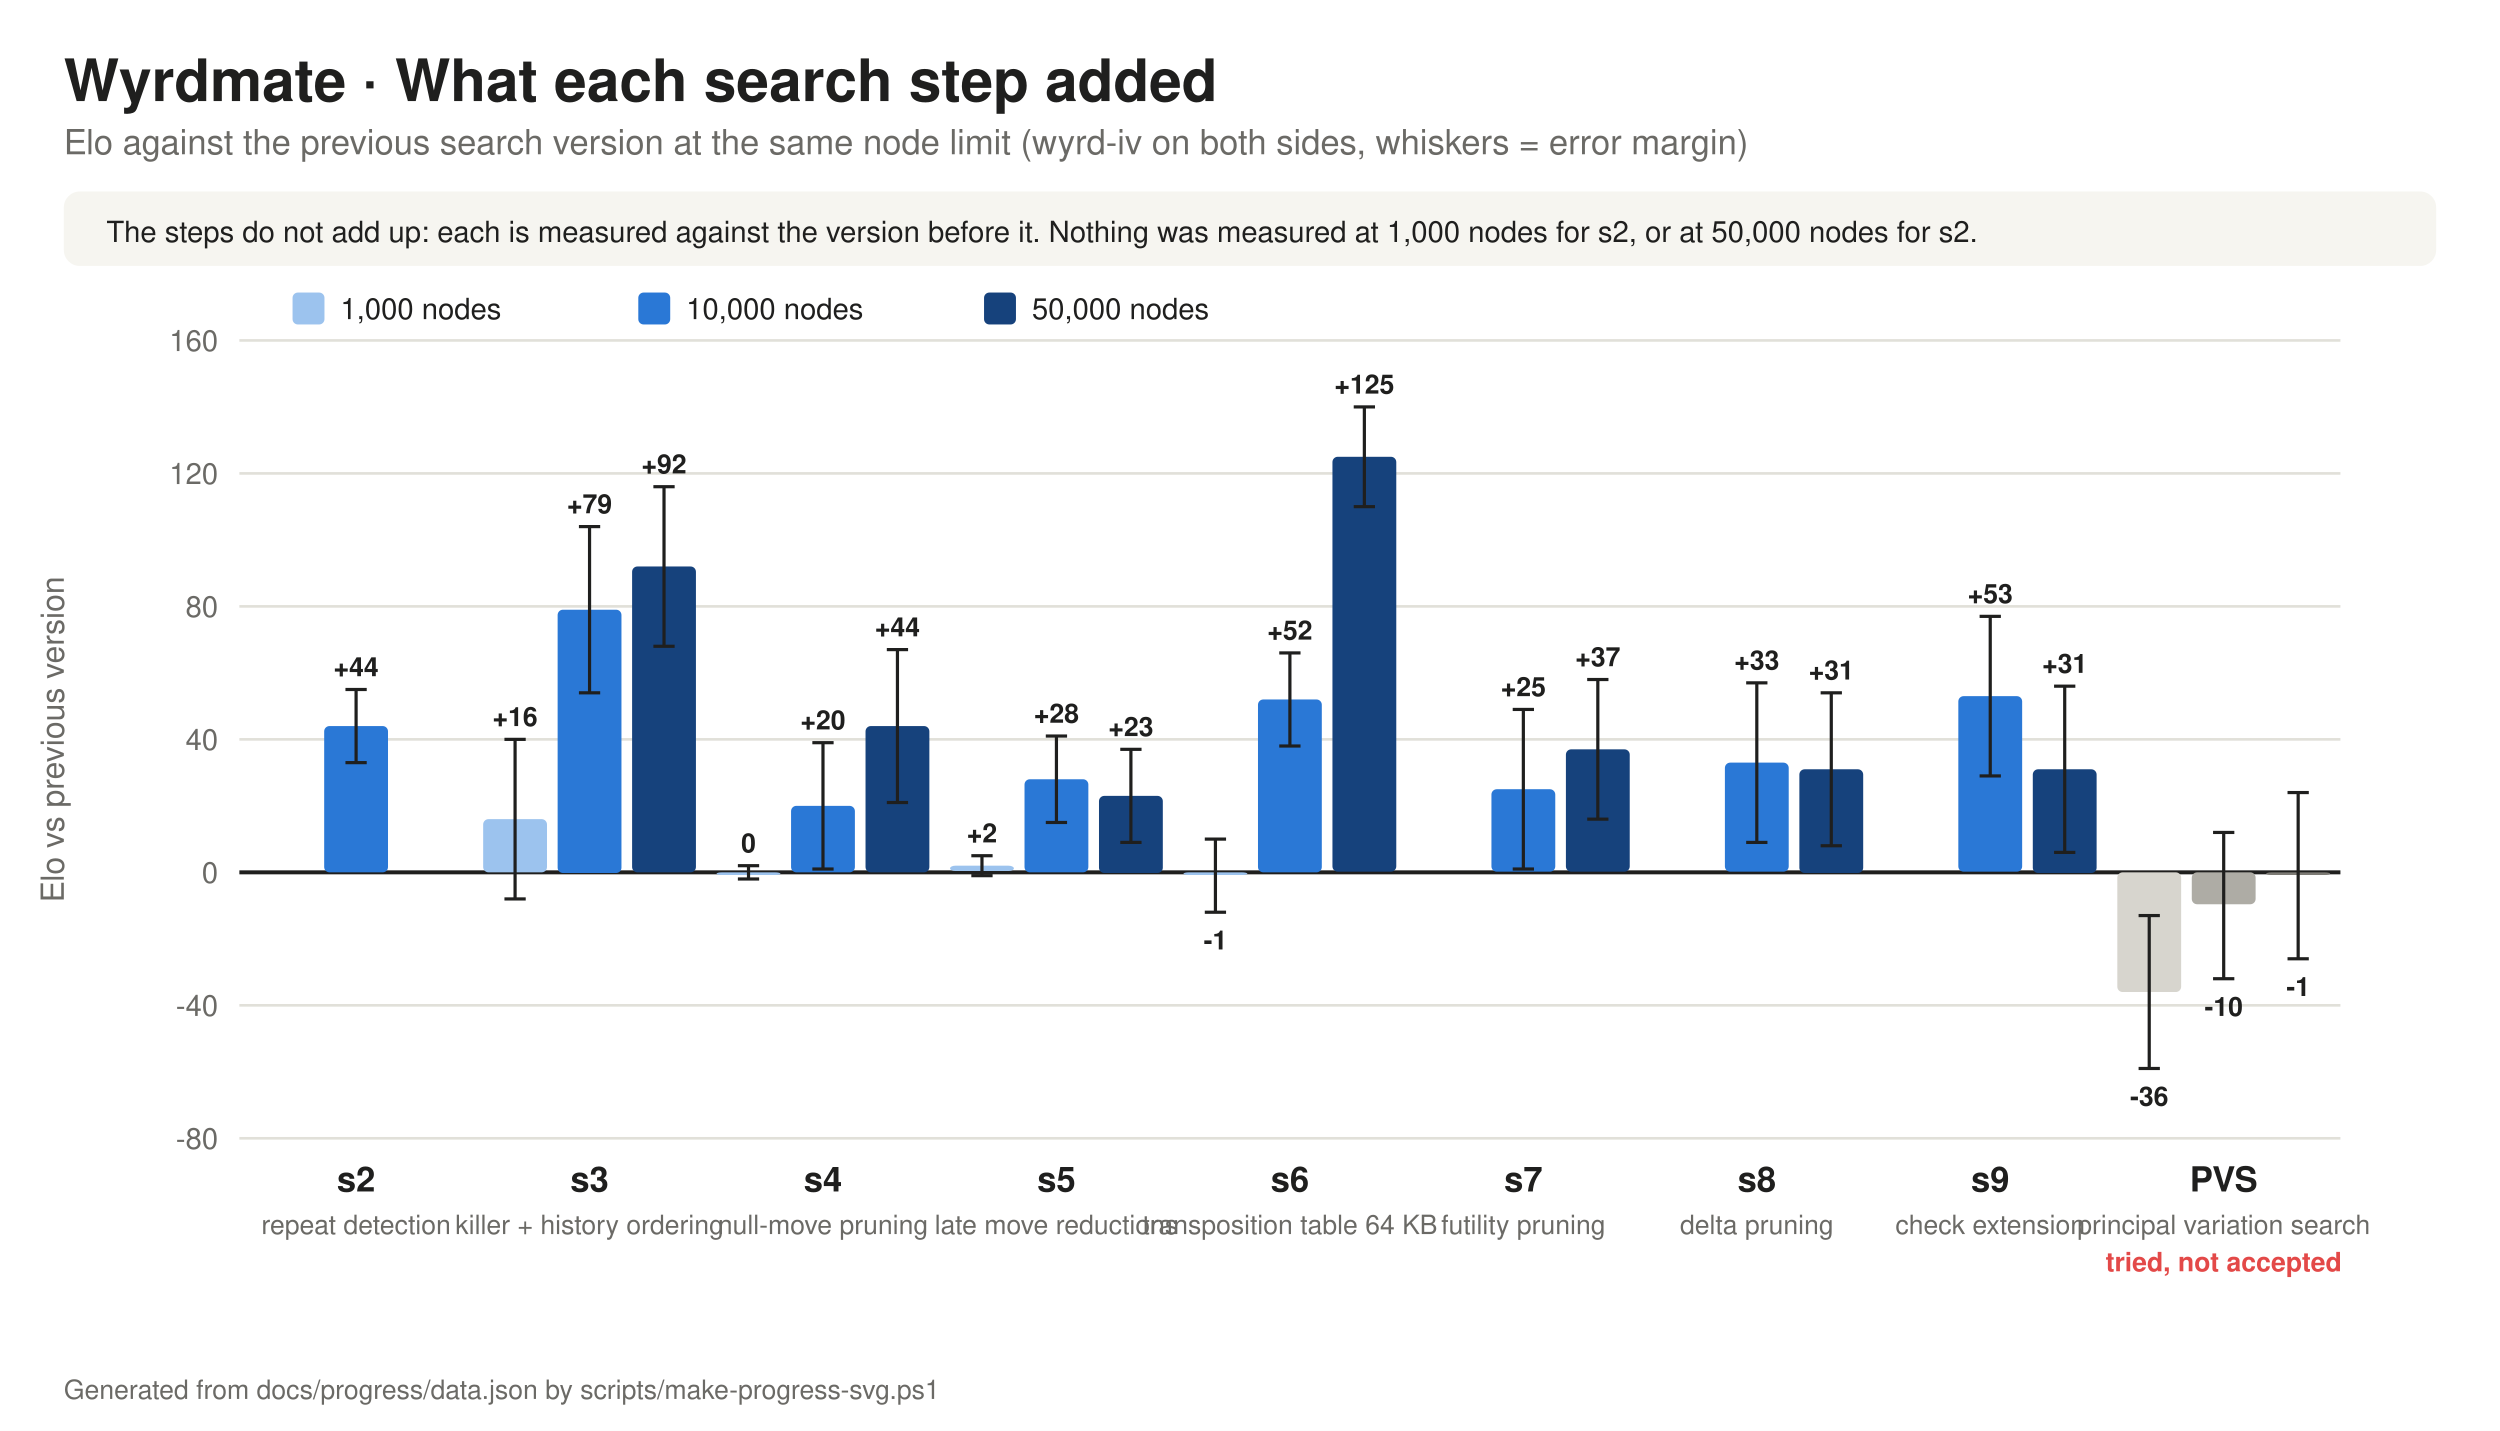
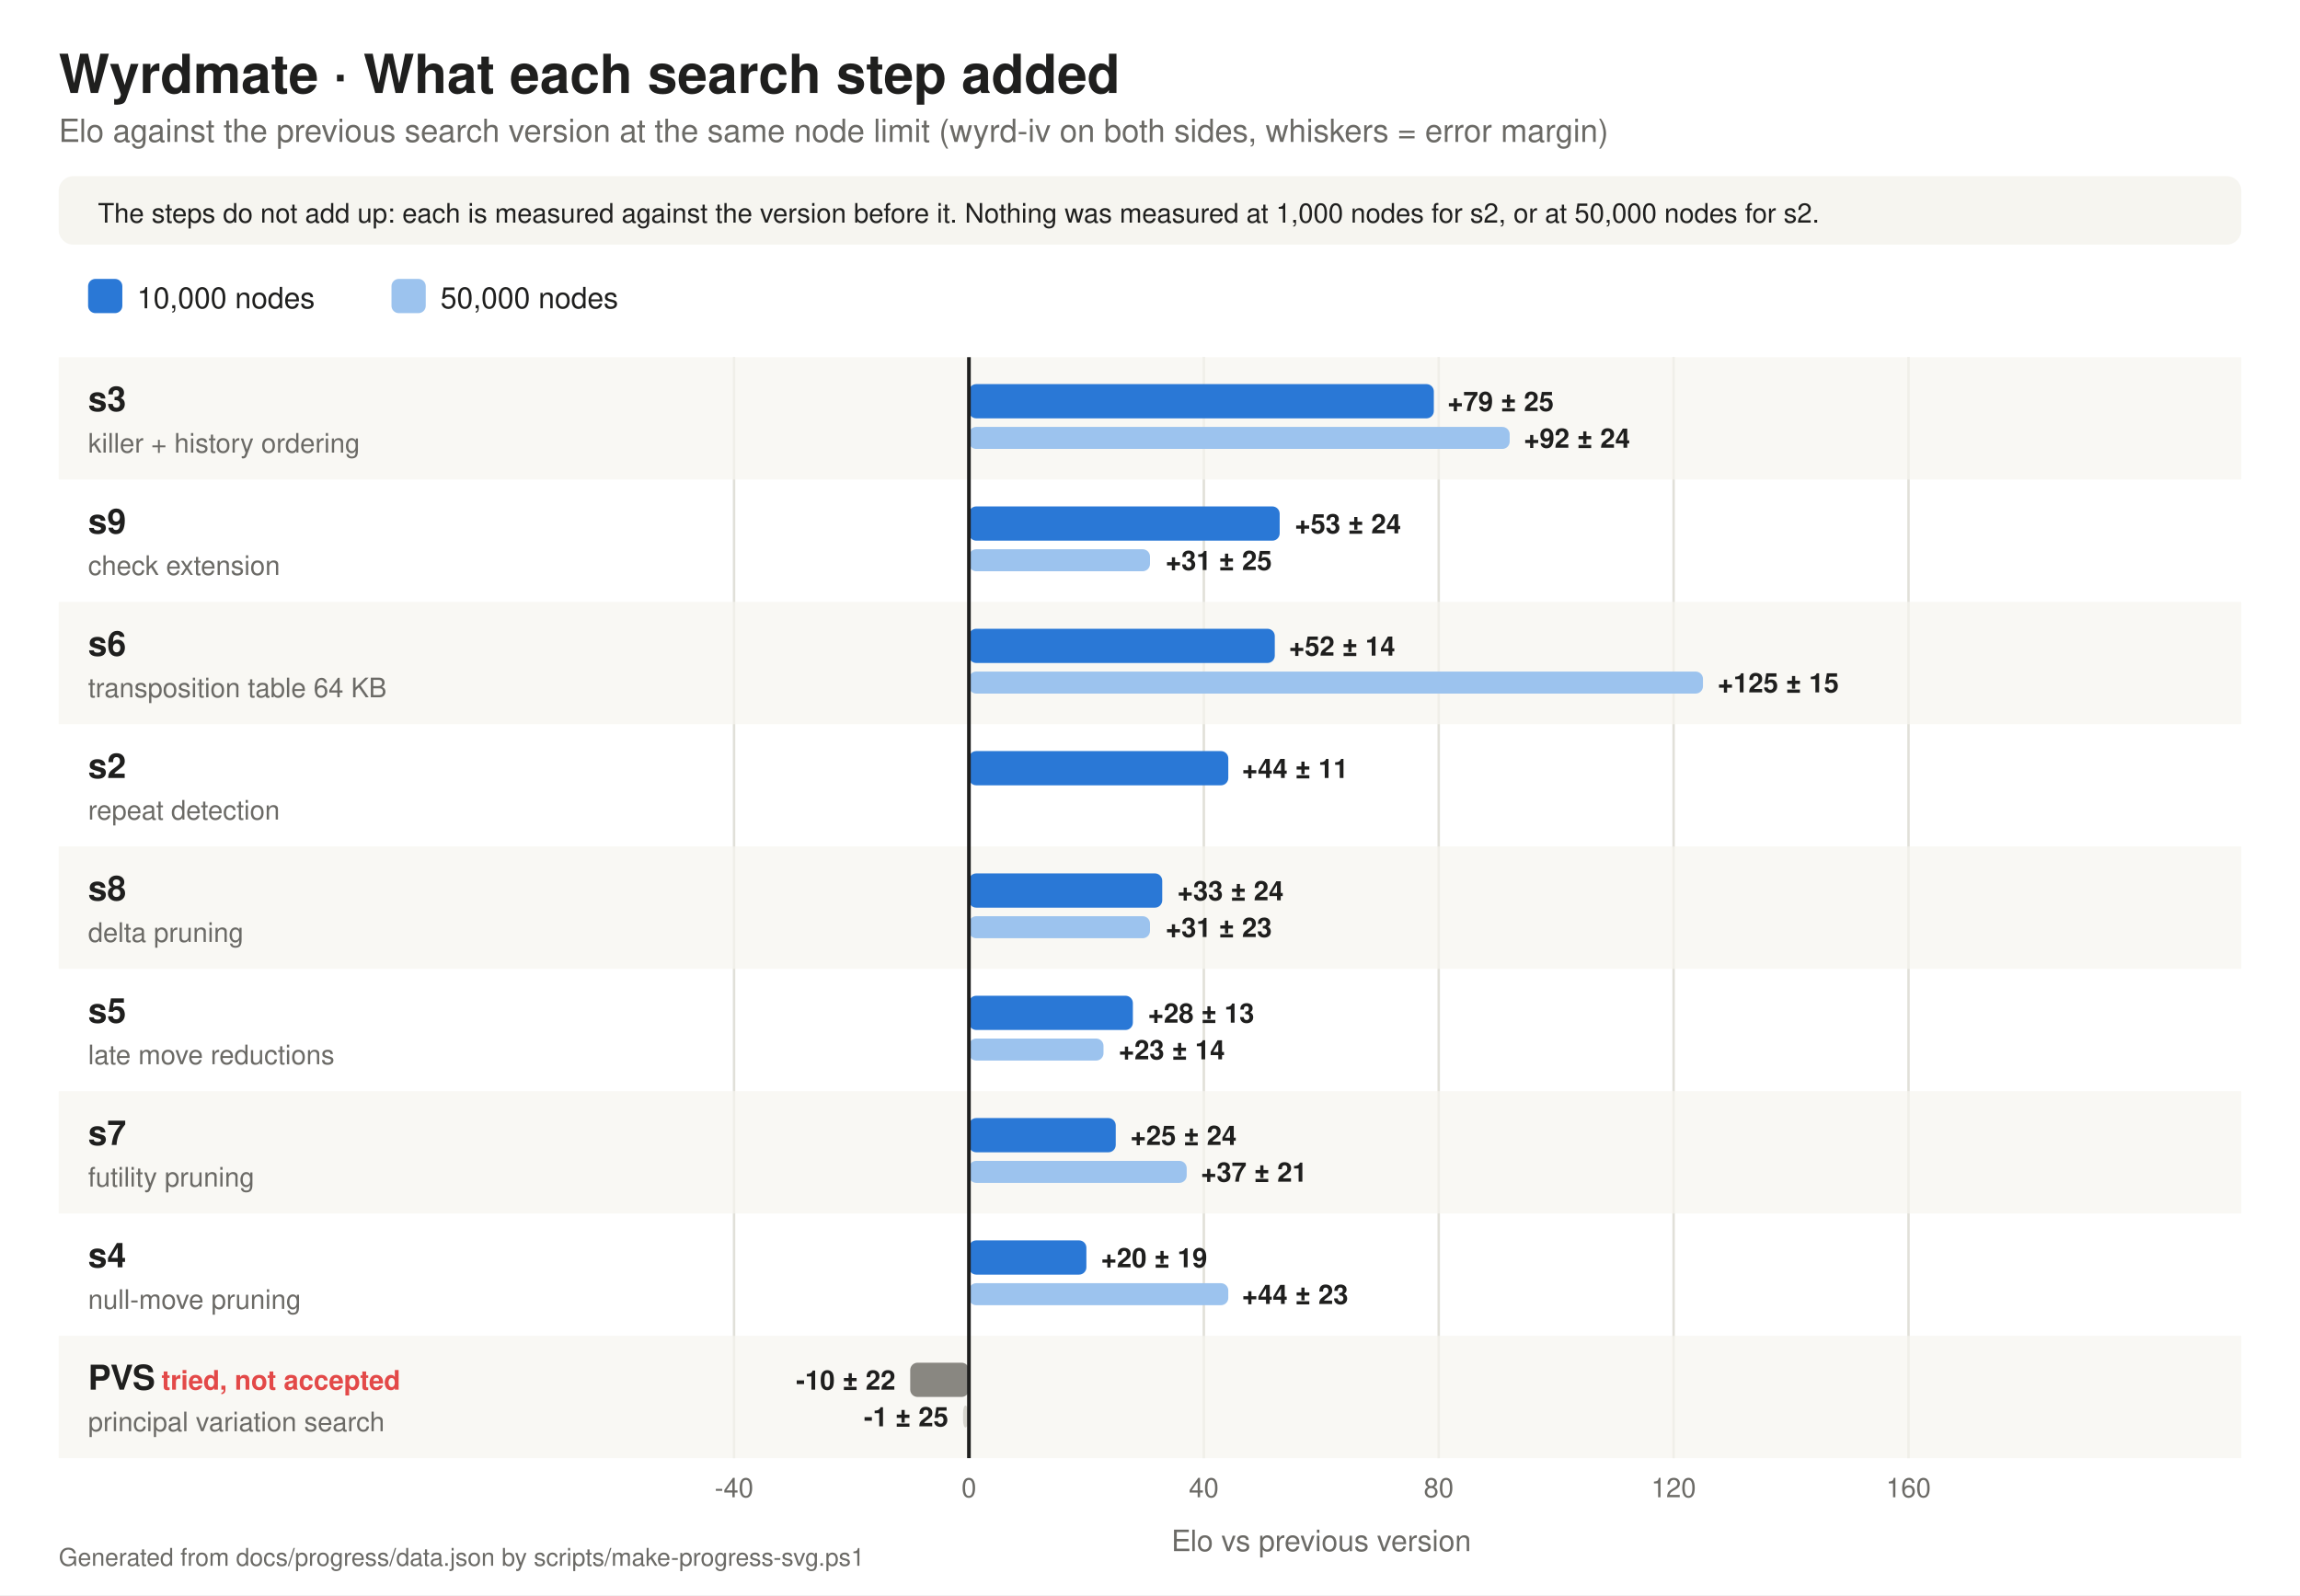
- <svg xmlns="http://www.w3.org/2000/svg" width="940" height="538" viewBox="0 0 940 538" font-family="Segoe UI,Helvetica,Arial,sans-serif" role="img" aria-label="Wyrdmate · What each search step added">
-   <rect width="940" height="538" fill="#ffffff" />
+ <svg xmlns="http://www.w3.org/2000/svg" width="940" height="652" viewBox="0 0 940 652" font-family="Segoe UI,Helvetica,Arial,sans-serif" role="img" aria-label="Wyrdmate · What each search step added">
+   <rect width="940" height="652" fill="#ffffff" />
  <text x="24" y="38" font-size="22" font-weight="700" fill="#1f1f1e" text-anchor="start">Wyrdmate · What each search step added</text>
  <text x="24" y="58" font-size="13" font-weight="400" fill="#6b6a66" text-anchor="start">Elo against the previous search version at the same node limit (wyrd-iv on both sides, whiskers = error margin)</text>
  <rect x="24" y="72" width="892" height="28" rx="6" fill="#f6f5f0" />
  <text x="40" y="91" font-size="11" font-weight="400" fill="#1f1f1e" text-anchor="start">The steps do not add up: each is measured against the version before it. Nothing was measured at 1,000 nodes for s2, or at 50,000 nodes for s2.</text>
-   <line x1="90" y1="428" x2="880" y2="428" stroke="#e1e0d9" stroke-width="1" />
-   <text x="82" y="432" font-size="11" font-weight="400" fill="#6b6a66" text-anchor="end">-80</text>
-   <line x1="90" y1="378" x2="880" y2="378" stroke="#e1e0d9" stroke-width="1" />
-   <text x="82" y="382" font-size="11" font-weight="400" fill="#6b6a66" text-anchor="end">-40</text>
-   <line x1="90" y1="328" x2="880" y2="328" stroke="#1f1f1e" stroke-width="1.5" />
-   <text x="82" y="332" font-size="11" font-weight="400" fill="#6b6a66" text-anchor="end">0</text>
-   <line x1="90" y1="278" x2="880" y2="278" stroke="#e1e0d9" stroke-width="1" />
-   <text x="82" y="282" font-size="11" font-weight="400" fill="#6b6a66" text-anchor="end">40</text>
-   <line x1="90" y1="228" x2="880" y2="228" stroke="#e1e0d9" stroke-width="1" />
-   <text x="82" y="232" font-size="11" font-weight="400" fill="#6b6a66" text-anchor="end">80</text>
-   <line x1="90" y1="178" x2="880" y2="178" stroke="#e1e0d9" stroke-width="1" />
-   <text x="82" y="182" font-size="11" font-weight="400" fill="#6b6a66" text-anchor="end">120</text>
-   <line x1="90" y1="128" x2="880" y2="128" stroke="#e1e0d9" stroke-width="1" />
-   <text x="82" y="132" font-size="11" font-weight="400" fill="#6b6a66" text-anchor="end">160</text>
-   <text transform="translate(24 278) rotate(-90)" font-size="12" fill="#6b6a66" text-anchor="middle">Elo vs previous version</text>
-   <rect x="121.89" y="273" width="24" height="55" rx="2" fill="#2a78d6" />
-   <path d="M133.89 286.75V259.25M129.89 286.75H137.89M129.89 259.25H137.89" stroke="#1f1f1e" stroke-width="1.2" fill="none" />
-   <text x="133.89" y="254.25" font-size="10" font-weight="700" fill="#1f1f1e" text-anchor="middle">+44</text>
-   <text x="133.89" y="448" font-size="13" font-weight="700" fill="#1f1f1e" text-anchor="middle">s2</text>
-   <text x="133.89" y="464" font-size="10" font-weight="400" fill="#6b6a66" text-anchor="middle">repeat detection</text>
-   <rect x="181.67" y="308" width="24" height="20" rx="2" fill="#9cc3ee" />
-   <path d="M193.67 338V278M189.67 338H197.67M189.67 278H197.67" stroke="#1f1f1e" stroke-width="1.2" fill="none" />
-   <text x="193.67" y="273" font-size="10" font-weight="700" fill="#1f1f1e" text-anchor="middle">+16</text>
-   <rect x="209.67" y="229.25" width="24" height="99" rx="2" fill="#2a78d6" />
-   <path d="M221.67 260.5V198M217.67 260.5H225.67M217.67 198H225.67" stroke="#1f1f1e" stroke-width="1.2" fill="none" />
-   <text x="221.67" y="193" font-size="10" font-weight="700" fill="#1f1f1e" text-anchor="middle">+79</text>
-   <rect x="237.67" y="213" width="24" height="115" rx="2" fill="#16427c" />
-   <path d="M249.67 243V183M245.67 243H253.67M245.67 183H253.67" stroke="#1f1f1e" stroke-width="1.2" fill="none" />
-   <text x="249.67" y="178" font-size="10" font-weight="700" fill="#1f1f1e" text-anchor="middle">+92</text>
-   <text x="221.67" y="448" font-size="13" font-weight="700" fill="#1f1f1e" text-anchor="middle">s3</text>
-   <text x="221.67" y="464" font-size="10" font-weight="400" fill="#6b6a66" text-anchor="middle">killer + history ordering</text>
-   <rect x="269.44" y="328" width="24" height="1" rx="2" fill="#9cc3ee" />
-   <path d="M281.44 330.5V325.5M277.44 330.5H285.44M277.44 325.5H285.44" stroke="#1f1f1e" stroke-width="1.2" fill="none" />
-   <text x="281.44" y="320.5" font-size="10" font-weight="700" fill="#1f1f1e" text-anchor="middle">0</text>
-   <rect x="297.44" y="303" width="24" height="25" rx="2" fill="#2a78d6" />
-   <path d="M309.44 326.75V279.25M305.44 326.75H313.44M305.44 279.25H313.44" stroke="#1f1f1e" stroke-width="1.2" fill="none" />
-   <text x="309.44" y="274.25" font-size="10" font-weight="700" fill="#1f1f1e" text-anchor="middle">+20</text>
-   <rect x="325.44" y="273" width="24" height="55" rx="2" fill="#16427c" />
-   <path d="M337.44 301.75V244.25M333.44 301.75H341.44M333.44 244.25H341.44" stroke="#1f1f1e" stroke-width="1.2" fill="none" />
-   <text x="337.44" y="239.25" font-size="10" font-weight="700" fill="#1f1f1e" text-anchor="middle">+44</text>
-   <text x="309.44" y="448" font-size="13" font-weight="700" fill="#1f1f1e" text-anchor="middle">s4</text>
-   <text x="309.44" y="464" font-size="10" font-weight="400" fill="#6b6a66" text-anchor="middle">null-move pruning</text>
-   <rect x="357.22" y="325.5" width="24" height="2" rx="2" fill="#9cc3ee" />
-   <path d="M369.22 329.25V321.75M365.22 329.25H373.22M365.22 321.75H373.22" stroke="#1f1f1e" stroke-width="1.2" fill="none" />
-   <text x="369.22" y="316.75" font-size="10" font-weight="700" fill="#1f1f1e" text-anchor="middle">+2</text>
-   <rect x="385.22" y="293" width="24" height="35" rx="2" fill="#2a78d6" />
-   <path d="M397.22 309.25V276.75M393.22 309.25H401.22M393.22 276.75H401.22" stroke="#1f1f1e" stroke-width="1.2" fill="none" />
-   <text x="397.22" y="271.75" font-size="10" font-weight="700" fill="#1f1f1e" text-anchor="middle">+28</text>
-   <rect x="413.22" y="299.25" width="24" height="29" rx="2" fill="#16427c" />
-   <path d="M425.22 316.75V281.75M421.22 316.75H429.22M421.22 281.75H429.22" stroke="#1f1f1e" stroke-width="1.2" fill="none" />
-   <text x="425.22" y="276.75" font-size="10" font-weight="700" fill="#1f1f1e" text-anchor="middle">+23</text>
-   <text x="397.22" y="448" font-size="13" font-weight="700" fill="#1f1f1e" text-anchor="middle">s5</text>
-   <text x="397.22" y="464" font-size="10" font-weight="400" fill="#6b6a66" text-anchor="middle">late move reductions</text>
-   <rect x="445" y="328" width="24" height="1" rx="2" fill="#9cc3ee" />
-   <path d="M457 343V315.5M453 343H461M453 315.5H461" stroke="#1f1f1e" stroke-width="1.2" fill="none" />
-   <text x="457" y="357" font-size="10" font-weight="700" fill="#1f1f1e" text-anchor="middle">-1</text>
-   <rect x="473" y="263" width="24" height="65" rx="2" fill="#2a78d6" />
-   <path d="M485 280.5V245.5M481 280.5H489M481 245.5H489" stroke="#1f1f1e" stroke-width="1.2" fill="none" />
-   <text x="485" y="240.5" font-size="10" font-weight="700" fill="#1f1f1e" text-anchor="middle">+52</text>
-   <rect x="501" y="171.75" width="24" height="156" rx="2" fill="#16427c" />
-   <path d="M513 190.5V153M509 190.5H517M509 153H517" stroke="#1f1f1e" stroke-width="1.2" fill="none" />
-   <text x="513" y="148" font-size="10" font-weight="700" fill="#1f1f1e" text-anchor="middle">+125</text>
-   <text x="485" y="448" font-size="13" font-weight="700" fill="#1f1f1e" text-anchor="middle">s6</text>
-   <text x="485" y="464" font-size="10" font-weight="400" fill="#6b6a66" text-anchor="middle">transposition table 64 KB</text>
-   <rect x="560.78" y="296.75" width="24" height="31" rx="2" fill="#2a78d6" />
-   <path d="M572.78 326.75V266.75M568.78 326.75H576.78M568.78 266.75H576.78" stroke="#1f1f1e" stroke-width="1.2" fill="none" />
-   <text x="572.78" y="261.75" font-size="10" font-weight="700" fill="#1f1f1e" text-anchor="middle">+25</text>
-   <rect x="588.78" y="281.75" width="24" height="46" rx="2" fill="#16427c" />
-   <path d="M600.78 308V255.5M596.78 308H604.78M596.78 255.5H604.78" stroke="#1f1f1e" stroke-width="1.2" fill="none" />
-   <text x="600.78" y="250.5" font-size="10" font-weight="700" fill="#1f1f1e" text-anchor="middle">+37</text>
-   <text x="572.78" y="448" font-size="13" font-weight="700" fill="#1f1f1e" text-anchor="middle">s7</text>
-   <text x="572.78" y="464" font-size="10" font-weight="400" fill="#6b6a66" text-anchor="middle">futility pruning</text>
-   <rect x="648.56" y="286.75" width="24" height="41" rx="2" fill="#2a78d6" />
-   <path d="M660.56 316.75V256.75M656.56 316.75H664.56M656.56 256.75H664.56" stroke="#1f1f1e" stroke-width="1.2" fill="none" />
-   <text x="660.56" y="251.75" font-size="10" font-weight="700" fill="#1f1f1e" text-anchor="middle">+33</text>
-   <rect x="676.56" y="289.25" width="24" height="39" rx="2" fill="#16427c" />
-   <path d="M688.56 318V260.5M684.56 318H692.56M684.56 260.5H692.56" stroke="#1f1f1e" stroke-width="1.2" fill="none" />
-   <text x="688.56" y="255.5" font-size="10" font-weight="700" fill="#1f1f1e" text-anchor="middle">+31</text>
-   <text x="660.56" y="448" font-size="13" font-weight="700" fill="#1f1f1e" text-anchor="middle">s8</text>
-   <text x="660.56" y="464" font-size="10" font-weight="400" fill="#6b6a66" text-anchor="middle">delta pruning</text>
-   <rect x="736.33" y="261.75" width="24" height="66" rx="2" fill="#2a78d6" />
-   <path d="M748.33 291.75V231.75M744.33 291.75H752.33M744.33 231.75H752.33" stroke="#1f1f1e" stroke-width="1.2" fill="none" />
-   <text x="748.33" y="226.75" font-size="10" font-weight="700" fill="#1f1f1e" text-anchor="middle">+53</text>
-   <rect x="764.33" y="289.25" width="24" height="39" rx="2" fill="#16427c" />
-   <path d="M776.33 320.5V258M772.33 320.5H780.33M772.33 258H780.33" stroke="#1f1f1e" stroke-width="1.2" fill="none" />
-   <text x="776.33" y="253" font-size="10" font-weight="700" fill="#1f1f1e" text-anchor="middle">+31</text>
-   <text x="748.33" y="448" font-size="13" font-weight="700" fill="#1f1f1e" text-anchor="middle">s9</text>
-   <text x="748.33" y="464" font-size="10" font-weight="400" fill="#6b6a66" text-anchor="middle">check extension</text>
-   <rect x="796.11" y="328" width="24" height="45" rx="2" fill="#d7d5ce" />
-   <path d="M808.11 401.75V344.25M804.11 401.75H812.11M804.11 344.25H812.11" stroke="#1f1f1e" stroke-width="1.2" fill="none" />
-   <text x="808.11" y="415.75" font-size="10" font-weight="700" fill="#1f1f1e" text-anchor="middle">-36</text>
-   <rect x="824.11" y="328" width="24" height="12" rx="2" fill="#aeaca5" />
-   <path d="M836.11 368V313M832.11 368H840.11M832.11 313H840.11" stroke="#1f1f1e" stroke-width="1.2" fill="none" />
-   <text x="836.11" y="382" font-size="10" font-weight="700" fill="#1f1f1e" text-anchor="middle">-10</text>
-   <rect x="852.11" y="328" width="24" height="1" rx="2" fill="#7d7b75" />
-   <path d="M864.11 360.5V298M860.11 360.5H868.11M860.11 298H868.11" stroke="#1f1f1e" stroke-width="1.2" fill="none" />
-   <text x="864.11" y="374.5" font-size="10" font-weight="700" fill="#1f1f1e" text-anchor="middle">-1</text>
-   <text x="836.11" y="448" font-size="13" font-weight="700" fill="#1f1f1e" text-anchor="middle">PVS</text>
-   <text x="836.11" y="464" font-size="10" font-weight="400" fill="#6b6a66" text-anchor="middle">principal variation search</text>
-   <text x="836.11" y="478" font-size="10" font-weight="700" fill="#e34948" text-anchor="middle">tried, not accepted</text>
-   <rect x="110" y="110" width="12" height="12" rx="2" fill="#9cc3ee" />
-   <text x="128" y="120" font-size="11" font-weight="400" fill="#1f1f1e" text-anchor="start">1,000 nodes</text>
-   <rect x="240" y="110" width="12" height="12" rx="2" fill="#2a78d6" />
-   <text x="258" y="120" font-size="11" font-weight="400" fill="#1f1f1e" text-anchor="start">10,000 nodes</text>
-   <rect x="370" y="110" width="12" height="12" rx="2" fill="#16427c" />
-   <text x="388" y="120" font-size="11" font-weight="400" fill="#1f1f1e" text-anchor="start">50,000 nodes</text>
-   <text x="24" y="526" font-size="10" font-weight="400" fill="#6b6a66" text-anchor="start">Generated from docs/progress/data.json by scripts/make-progress-svg.ps1</text>
+   <rect x="36" y="114" width="14" height="14" rx="3" fill="#2a78d6" />
+   <text x="56" y="126" font-size="12" font-weight="400" fill="#1f1f1e" text-anchor="start">10,000 nodes</text>
+   <rect x="160" y="114" width="14" height="14" rx="3" fill="#9cc3ee" />
+   <text x="180" y="126" font-size="12" font-weight="400" fill="#1f1f1e" text-anchor="start">50,000 nodes</text>
+   <line x1="300" y1="146" x2="300" y2="596" stroke="#e1e0d9" />
+   <text x="300" y="612" font-size="11" font-weight="400" fill="#6b6a66" text-anchor="middle">-40</text>
+   <line x1="396" y1="146" x2="396" y2="596" stroke="#e1e0d9" />
+   <text x="396" y="612" font-size="11" font-weight="400" fill="#6b6a66" text-anchor="middle">0</text>
+   <line x1="492" y1="146" x2="492" y2="596" stroke="#e1e0d9" />
+   <text x="492" y="612" font-size="11" font-weight="400" fill="#6b6a66" text-anchor="middle">40</text>
+   <line x1="588" y1="146" x2="588" y2="596" stroke="#e1e0d9" />
+   <text x="588" y="612" font-size="11" font-weight="400" fill="#6b6a66" text-anchor="middle">80</text>
+   <line x1="684" y1="146" x2="684" y2="596" stroke="#e1e0d9" />
+   <text x="684" y="612" font-size="11" font-weight="400" fill="#6b6a66" text-anchor="middle">120</text>
+   <line x1="780" y1="146" x2="780" y2="596" stroke="#e1e0d9" />
+   <text x="780" y="612" font-size="11" font-weight="400" fill="#6b6a66" text-anchor="middle">160</text>
+   <rect x="24" y="146" width="892" height="50" fill="#f6f5f0" opacity="0.7" />
+   <text x="36" y="168" font-size="14" font-weight="700" fill="#1f1f1e" text-anchor="start">s3</text>
+   <text x="36" y="185" font-size="11" font-weight="400" fill="#6b6a66" text-anchor="start">killer + history ordering</text>
+   <rect x="396" y="157" width="190" height="14" rx="3" fill="#2a78d6" />
+   <text x="591.6" y="168" font-size="11" font-weight="700" fill="#1f1f1e" text-anchor="start">+79 ± 25</text>
+   <rect x="396" y="174.5" width="221" height="9" rx="3" fill="#9cc3ee" />
+   <text x="622.8" y="183" font-size="11" font-weight="700" fill="#1f1f1e" text-anchor="start">+92 ± 24</text>
+   <text x="36" y="218" font-size="14" font-weight="700" fill="#1f1f1e" text-anchor="start">s9</text>
+   <text x="36" y="235" font-size="11" font-weight="400" fill="#6b6a66" text-anchor="start">check extension</text>
+   <rect x="396" y="207" width="127" height="14" rx="3" fill="#2a78d6" />
+   <text x="529.2" y="218" font-size="11" font-weight="700" fill="#1f1f1e" text-anchor="start">+53 ± 24</text>
+   <rect x="396" y="224.5" width="74" height="9" rx="3" fill="#9cc3ee" />
+   <text x="476.4" y="233" font-size="11" font-weight="700" fill="#1f1f1e" text-anchor="start">+31 ± 25</text>
+   <rect x="24" y="246" width="892" height="50" fill="#f6f5f0" opacity="0.7" />
+   <text x="36" y="268" font-size="14" font-weight="700" fill="#1f1f1e" text-anchor="start">s6</text>
+   <text x="36" y="285" font-size="11" font-weight="400" fill="#6b6a66" text-anchor="start">transposition table 64 KB</text>
+   <rect x="396" y="257" width="125" height="14" rx="3" fill="#2a78d6" />
+   <text x="526.8" y="268" font-size="11" font-weight="700" fill="#1f1f1e" text-anchor="start">+52 ± 14</text>
+   <rect x="396" y="274.5" width="300" height="9" rx="3" fill="#9cc3ee" />
+   <text x="702" y="283" font-size="11" font-weight="700" fill="#1f1f1e" text-anchor="start">+125 ± 15</text>
+   <text x="36" y="318" font-size="14" font-weight="700" fill="#1f1f1e" text-anchor="start">s2</text>
+   <text x="36" y="335" font-size="11" font-weight="400" fill="#6b6a66" text-anchor="start">repeat detection</text>
+   <rect x="396" y="307" width="106" height="14" rx="3" fill="#2a78d6" />
+   <text x="507.6" y="318" font-size="11" font-weight="700" fill="#1f1f1e" text-anchor="start">+44 ± 11</text>
+   <rect x="24" y="346" width="892" height="50" fill="#f6f5f0" opacity="0.7" />
+   <text x="36" y="368" font-size="14" font-weight="700" fill="#1f1f1e" text-anchor="start">s8</text>
+   <text x="36" y="385" font-size="11" font-weight="400" fill="#6b6a66" text-anchor="start">delta pruning</text>
+   <rect x="396" y="357" width="79" height="14" rx="3" fill="#2a78d6" />
+   <text x="481.2" y="368" font-size="11" font-weight="700" fill="#1f1f1e" text-anchor="start">+33 ± 24</text>
+   <rect x="396" y="374.5" width="74" height="9" rx="3" fill="#9cc3ee" />
+   <text x="476.4" y="383" font-size="11" font-weight="700" fill="#1f1f1e" text-anchor="start">+31 ± 23</text>
+   <text x="36" y="418" font-size="14" font-weight="700" fill="#1f1f1e" text-anchor="start">s5</text>
+   <text x="36" y="435" font-size="11" font-weight="400" fill="#6b6a66" text-anchor="start">late move reductions</text>
+   <rect x="396" y="407" width="67" height="14" rx="3" fill="#2a78d6" />
+   <text x="469.2" y="418" font-size="11" font-weight="700" fill="#1f1f1e" text-anchor="start">+28 ± 13</text>
+   <rect x="396" y="424.5" width="55" height="9" rx="3" fill="#9cc3ee" />
+   <text x="457.2" y="433" font-size="11" font-weight="700" fill="#1f1f1e" text-anchor="start">+23 ± 14</text>
+   <rect x="24" y="446" width="892" height="50" fill="#f6f5f0" opacity="0.7" />
+   <text x="36" y="468" font-size="14" font-weight="700" fill="#1f1f1e" text-anchor="start">s7</text>
+   <text x="36" y="485" font-size="11" font-weight="400" fill="#6b6a66" text-anchor="start">futility pruning</text>
+   <rect x="396" y="457" width="60" height="14" rx="3" fill="#2a78d6" />
+   <text x="462" y="468" font-size="11" font-weight="700" fill="#1f1f1e" text-anchor="start">+25 ± 24</text>
+   <rect x="396" y="474.5" width="89" height="9" rx="3" fill="#9cc3ee" />
+   <text x="490.8" y="483" font-size="11" font-weight="700" fill="#1f1f1e" text-anchor="start">+37 ± 21</text>
+   <text x="36" y="518" font-size="14" font-weight="700" fill="#1f1f1e" text-anchor="start">s4</text>
+   <text x="36" y="535" font-size="11" font-weight="400" fill="#6b6a66" text-anchor="start">null-move pruning</text>
+   <rect x="396" y="507" width="48" height="14" rx="3" fill="#2a78d6" />
+   <text x="450" y="518" font-size="11" font-weight="700" fill="#1f1f1e" text-anchor="start">+20 ± 19</text>
+   <rect x="396" y="524.5" width="106" height="9" rx="3" fill="#9cc3ee" />
+   <text x="507.6" y="533" font-size="11" font-weight="700" fill="#1f1f1e" text-anchor="start">+44 ± 23</text>
+   <rect x="24" y="546" width="892" height="50" fill="#f6f5f0" opacity="0.7" />
+   <text x="36" y="568" font-size="14" font-weight="700" fill="#1f1f1e" text-anchor="start">PVS</text>
+   <text x="66" y="568" font-size="11" font-weight="700" fill="#e34948" text-anchor="start">tried, not accepted</text>
+   <text x="36" y="585" font-size="11" font-weight="400" fill="#6b6a66" text-anchor="start">principal variation search</text>
+   <rect x="372" y="557" width="24" height="14" rx="3" fill="#898781" />
+   <text x="366" y="568" font-size="11" font-weight="700" fill="#1f1f1e" text-anchor="end">-10 ± 22</text>
+   <rect x="393.6" y="574.5" width="2" height="9" rx="3" fill="#d7d5ce" />
+   <text x="387.6" y="583" font-size="11" font-weight="700" fill="#1f1f1e" text-anchor="end">-1 ± 25</text>
+   <line x1="396" y1="146" x2="396" y2="596" stroke="#1f1f1e" stroke-width="1.5" />
+   <text x="540" y="634" font-size="12" font-weight="400" fill="#6b6a66" text-anchor="middle">Elo vs previous version</text>
+   <text x="24" y="640" font-size="10" font-weight="400" fill="#6b6a66" text-anchor="start">Generated from docs/progress/data.json by scripts/make-progress-svg.ps1</text>
</svg>
